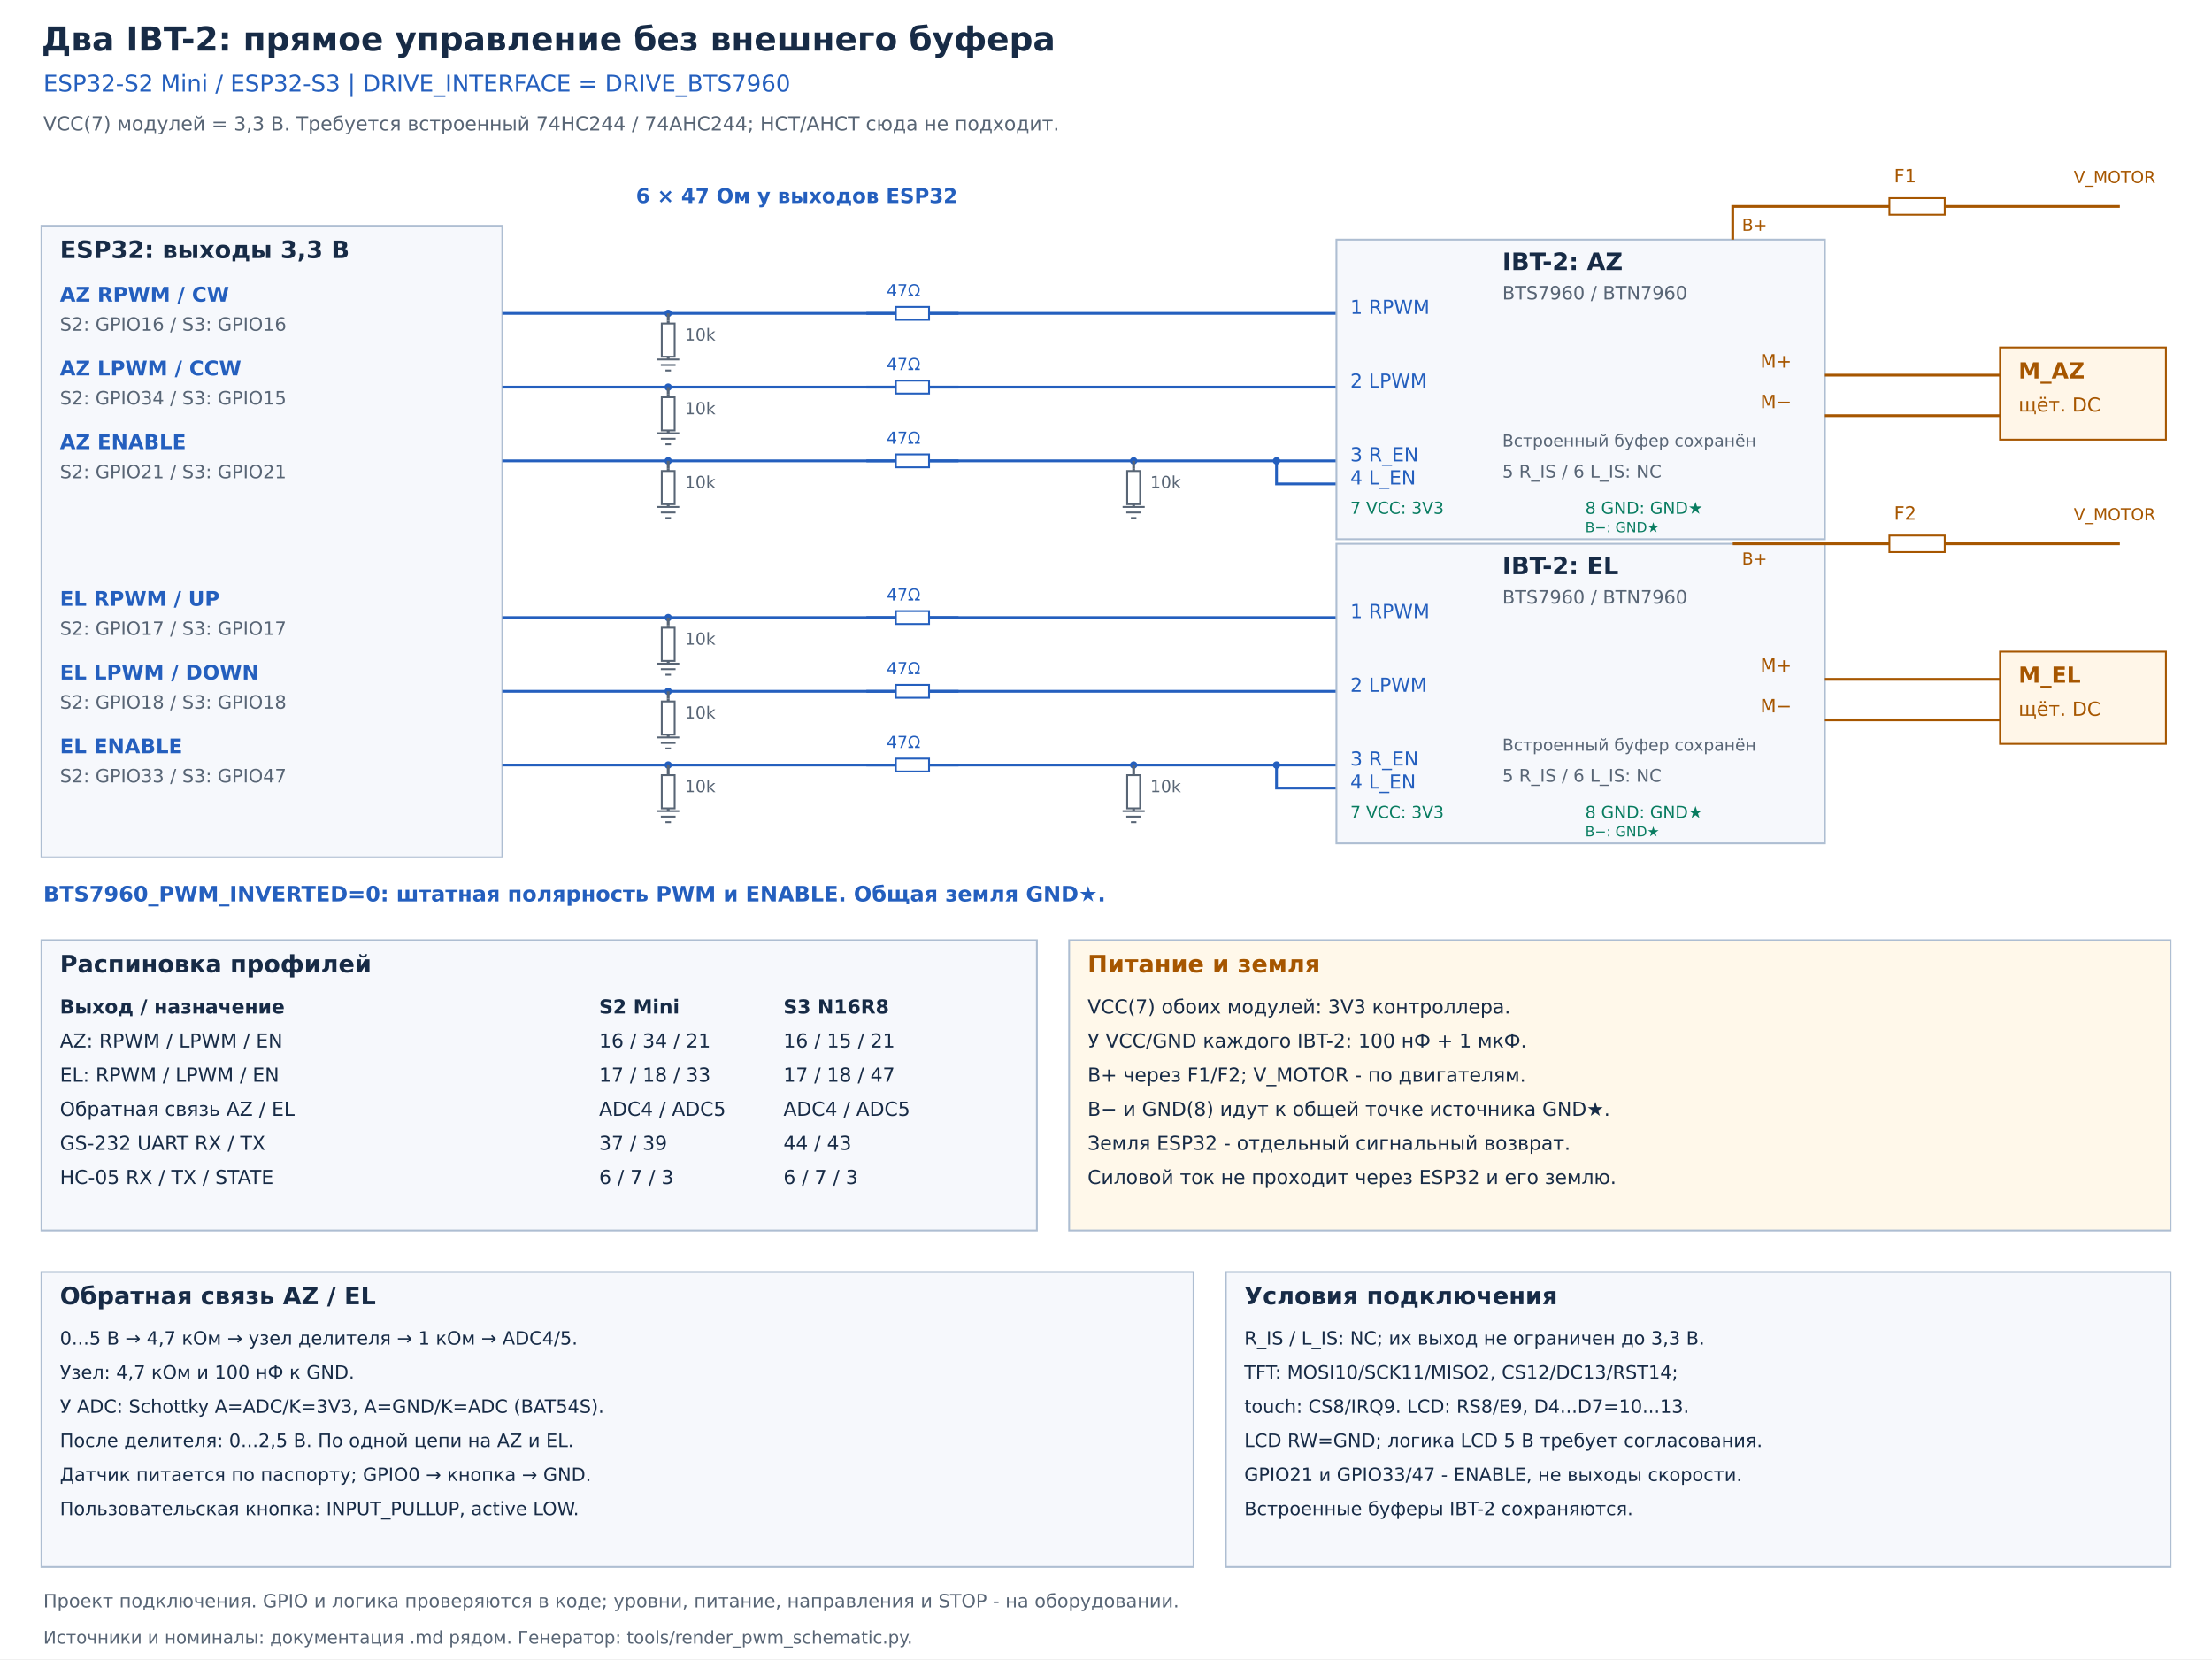
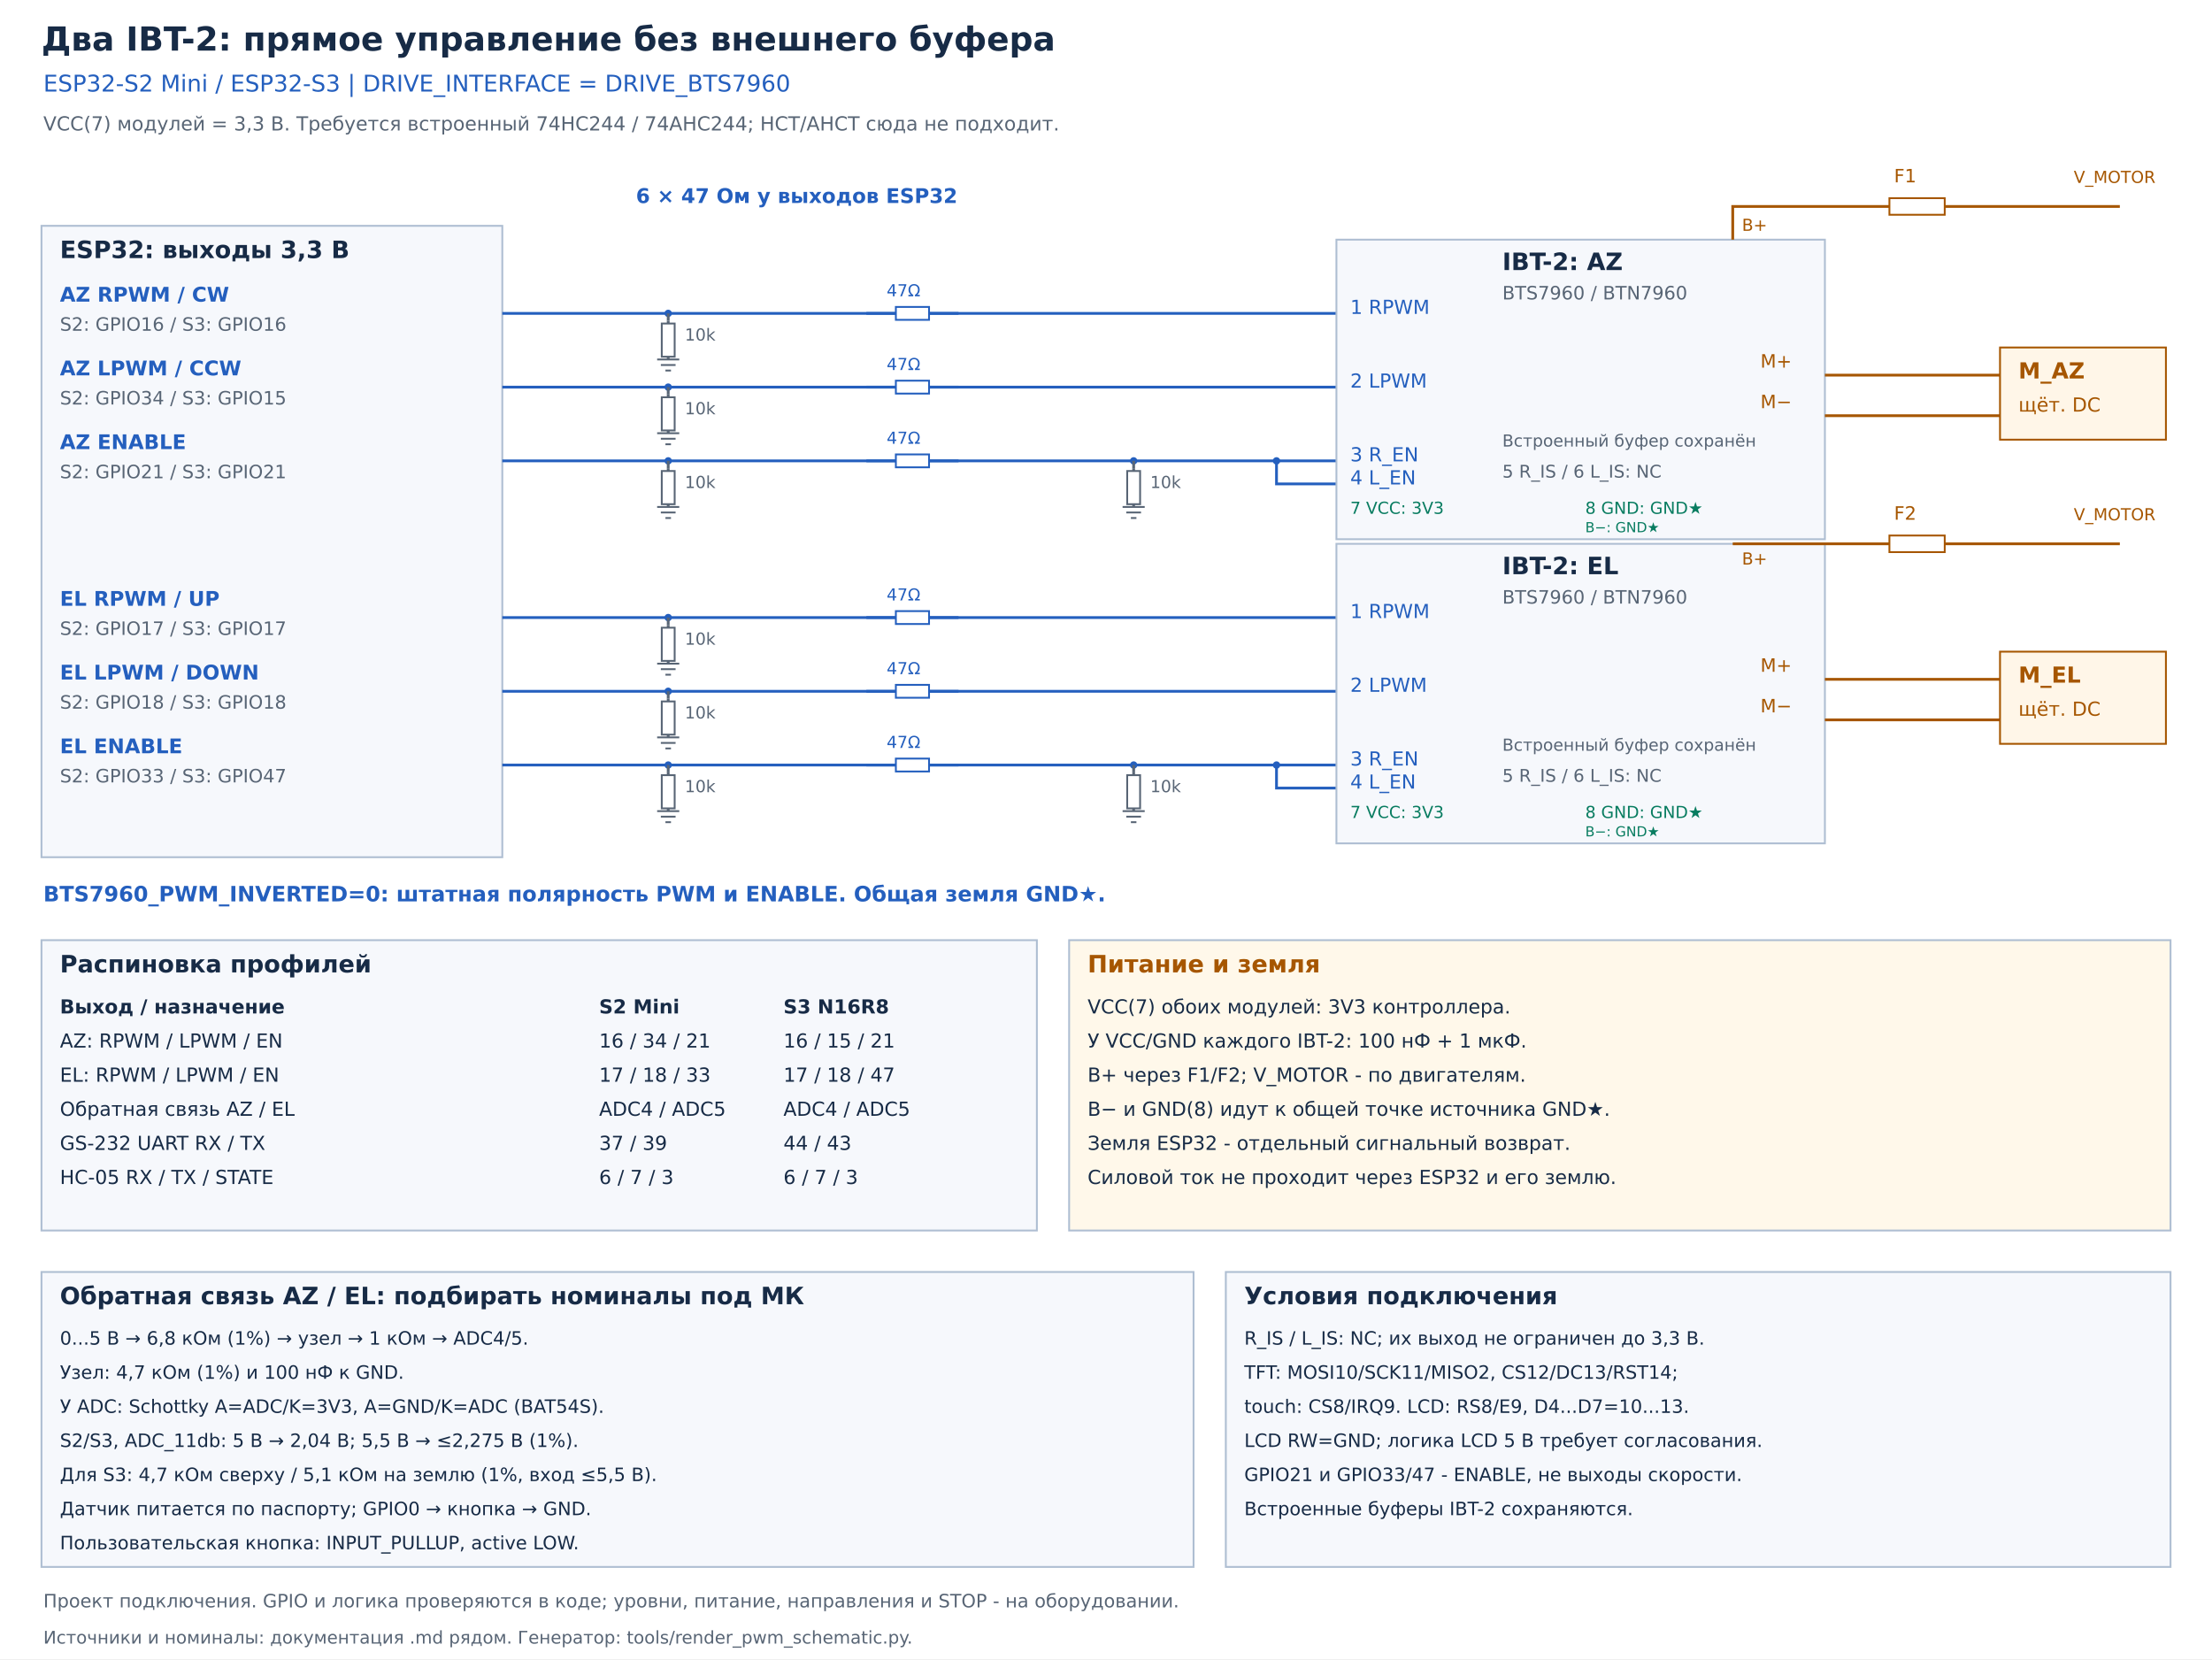
<svg xmlns="http://www.w3.org/2000/svg" width="2400" height="1800" viewBox="0 0 2400 1800">
  <rect width="100%" height="100%" fill="white" />
  <text x="45" y="30" dominant-baseline="text-before-edge" font-family="DejaVu Sans,sans-serif" font-size="36" font-weight="bold" fill="#172b46">Два IBT-2: прямое управление без внешнего буфера</text>
  <text x="47" y="82" dominant-baseline="text-before-edge" font-family="DejaVu Sans,sans-serif" font-size="25" font-weight="normal" fill="#245fbe">ESP32-S2 Mini / ESP32-S3  |  DRIVE_INTERFACE = DRIVE_BTS7960</text>
  <text x="47" y="127" dominant-baseline="text-before-edge" font-family="DejaVu Sans,sans-serif" font-size="21" font-weight="normal" fill="#586575">VCC(7) модулей = 3,3 В. Требуется встроенный 74HC244 / 74AHC244; HCT/AHCT сюда не подходит.</text>
  <rect x="45" y="245" width="500" height="685" fill="#f6f8fc" stroke="#aebed2" stroke-width="2" />
  <text x="65" y="262" dominant-baseline="text-before-edge" font-family="DejaVu Sans,sans-serif" font-size="26" font-weight="bold" fill="#172b46">ESP32: выходы 3,3 В</text>
  <text x="690" y="205" dominant-baseline="text-before-edge" font-family="DejaVu Sans,sans-serif" font-size="22" font-weight="bold" fill="#245fbe">6 × 47 Ом у выходов ESP32</text>
  <text x="65" y="312" dominant-baseline="text-before-edge" font-family="DejaVu Sans,sans-serif" font-size="22" font-weight="bold" fill="#245fbe">AZ RPWM / CW</text>
  <text x="65" y="345" dominant-baseline="text-before-edge" font-family="DejaVu Sans,sans-serif" font-size="20" font-weight="normal" fill="#586575">S2: GPIO16 / S3: GPIO16</text>
  <polyline points="545,340 1450,340" fill="none" stroke="#245fbe" stroke-width="3" />
  <polyline points="940,340 972.0,340" fill="none" stroke="#245fbe" stroke-width="3" />
  <rect x="972.0" y="333" width="36" height="14" fill="white" stroke="#245fbe" stroke-width="2" />
  <polyline points="1008.0,340 1040,340" fill="none" stroke="#245fbe" stroke-width="3" />
  <text x="962.0" y="309" dominant-baseline="text-before-edge" font-family="DejaVu Sans,sans-serif" font-size="18" font-weight="normal" fill="#245fbe">47Ω</text>
  <circle cx="725" cy="340" r="4" fill="#245fbe" />
  <polyline points="725,348 725,351.0" fill="none" stroke="#586575" stroke-width="3" />
  <rect x="718" y="351.0" width="14" height="36" fill="white" stroke="#586575" stroke-width="2" />
  <polyline points="725,387.0 725,390" fill="none" stroke="#586575" stroke-width="3" />
  <text x="743" y="357.0" dominant-baseline="text-before-edge" font-family="DejaVu Sans,sans-serif" font-size="18" font-weight="normal" fill="#586575">10k</text>
  <polyline points="725,340 725,348" fill="none" stroke="#586575" stroke-width="3" />
  <polyline points="713,390 737,390" fill="none" stroke="#586575" stroke-width="2" />
  <polyline points="717,396 733,396" fill="none" stroke="#586575" stroke-width="2" />
  <polyline points="722,402 728,402" fill="none" stroke="#586575" stroke-width="2" />
  <text x="65" y="392" dominant-baseline="text-before-edge" font-family="DejaVu Sans,sans-serif" font-size="22" font-weight="bold" fill="#245fbe">AZ LPWM / CCW</text>
  <text x="65" y="425" dominant-baseline="text-before-edge" font-family="DejaVu Sans,sans-serif" font-size="20" font-weight="normal" fill="#586575">S2: GPIO34 / S3: GPIO15</text>
  <polyline points="545,420 1450,420" fill="none" stroke="#245fbe" stroke-width="3" />
  <polyline points="940,420 972.0,420" fill="none" stroke="#245fbe" stroke-width="3" />
  <rect x="972.0" y="413" width="36" height="14" fill="white" stroke="#245fbe" stroke-width="2" />
  <polyline points="1008.0,420 1040,420" fill="none" stroke="#245fbe" stroke-width="3" />
  <text x="962.0" y="389" dominant-baseline="text-before-edge" font-family="DejaVu Sans,sans-serif" font-size="18" font-weight="normal" fill="#245fbe">47Ω</text>
  <circle cx="725" cy="420" r="4" fill="#245fbe" />
  <polyline points="725,428 725,431.0" fill="none" stroke="#586575" stroke-width="3" />
  <rect x="718" y="431.0" width="14" height="36" fill="white" stroke="#586575" stroke-width="2" />
  <polyline points="725,467.0 725,470" fill="none" stroke="#586575" stroke-width="3" />
  <text x="743" y="437.0" dominant-baseline="text-before-edge" font-family="DejaVu Sans,sans-serif" font-size="18" font-weight="normal" fill="#586575">10k</text>
  <polyline points="725,420 725,428" fill="none" stroke="#586575" stroke-width="3" />
  <polyline points="713,470 737,470" fill="none" stroke="#586575" stroke-width="2" />
  <polyline points="717,476 733,476" fill="none" stroke="#586575" stroke-width="2" />
  <polyline points="722,482 728,482" fill="none" stroke="#586575" stroke-width="2" />
  <text x="65" y="472" dominant-baseline="text-before-edge" font-family="DejaVu Sans,sans-serif" font-size="22" font-weight="bold" fill="#245fbe">AZ ENABLE</text>
  <text x="65" y="505" dominant-baseline="text-before-edge" font-family="DejaVu Sans,sans-serif" font-size="20" font-weight="normal" fill="#586575">S2: GPIO21 / S3: GPIO21</text>
  <polyline points="545,500 1450,500" fill="none" stroke="#245fbe" stroke-width="3" />
  <polyline points="940,500 972.0,500" fill="none" stroke="#245fbe" stroke-width="3" />
  <rect x="972.0" y="493" width="36" height="14" fill="white" stroke="#245fbe" stroke-width="2" />
  <polyline points="1008.0,500 1040,500" fill="none" stroke="#245fbe" stroke-width="3" />
  <text x="962.0" y="469" dominant-baseline="text-before-edge" font-family="DejaVu Sans,sans-serif" font-size="18" font-weight="normal" fill="#245fbe">47Ω</text>
  <circle cx="725" cy="500" r="4" fill="#245fbe" />
  <polyline points="725,508 725,511.0" fill="none" stroke="#586575" stroke-width="3" />
  <rect x="718" y="511.0" width="14" height="36" fill="white" stroke="#586575" stroke-width="2" />
  <polyline points="725,547.0 725,550" fill="none" stroke="#586575" stroke-width="3" />
  <text x="743" y="517.0" dominant-baseline="text-before-edge" font-family="DejaVu Sans,sans-serif" font-size="18" font-weight="normal" fill="#586575">10k</text>
  <polyline points="725,500 725,508" fill="none" stroke="#586575" stroke-width="3" />
  <polyline points="713,550 737,550" fill="none" stroke="#586575" stroke-width="2" />
  <polyline points="717,556 733,556" fill="none" stroke="#586575" stroke-width="2" />
  <polyline points="722,562 728,562" fill="none" stroke="#586575" stroke-width="2" />
  <circle cx="1385" cy="500" r="4" fill="#245fbe" />
  <polyline points="1385,500 1385,525 1450,525" fill="none" stroke="#245fbe" stroke-width="3" />
  <circle cx="1230" cy="500" r="4" fill="#245fbe" />
  <polyline points="1230,508 1230,511.0" fill="none" stroke="#586575" stroke-width="3" />
  <rect x="1223" y="511.0" width="14" height="36" fill="white" stroke="#586575" stroke-width="2" />
  <polyline points="1230,547.0 1230,550" fill="none" stroke="#586575" stroke-width="3" />
  <text x="1248" y="517.0" dominant-baseline="text-before-edge" font-family="DejaVu Sans,sans-serif" font-size="18" font-weight="normal" fill="#586575">10k</text>
  <polyline points="1230,500 1230,508" fill="none" stroke="#586575" stroke-width="3" />
  <polyline points="1218,550 1242,550" fill="none" stroke="#586575" stroke-width="2" />
  <polyline points="1222,556 1238,556" fill="none" stroke="#586575" stroke-width="2" />
  <polyline points="1227,562 1233,562" fill="none" stroke="#586575" stroke-width="2" />
  <text x="65" y="642" dominant-baseline="text-before-edge" font-family="DejaVu Sans,sans-serif" font-size="22" font-weight="bold" fill="#245fbe">EL RPWM / UP</text>
  <text x="65" y="675" dominant-baseline="text-before-edge" font-family="DejaVu Sans,sans-serif" font-size="20" font-weight="normal" fill="#586575">S2: GPIO17 / S3: GPIO17</text>
  <polyline points="545,670 1450,670" fill="none" stroke="#245fbe" stroke-width="3" />
  <polyline points="940,670 972.0,670" fill="none" stroke="#245fbe" stroke-width="3" />
  <rect x="972.0" y="663" width="36" height="14" fill="white" stroke="#245fbe" stroke-width="2" />
  <polyline points="1008.0,670 1040,670" fill="none" stroke="#245fbe" stroke-width="3" />
  <text x="962.0" y="639" dominant-baseline="text-before-edge" font-family="DejaVu Sans,sans-serif" font-size="18" font-weight="normal" fill="#245fbe">47Ω</text>
  <circle cx="725" cy="670" r="4" fill="#245fbe" />
  <polyline points="725,678 725,681.0" fill="none" stroke="#586575" stroke-width="3" />
  <rect x="718" y="681.0" width="14" height="36" fill="white" stroke="#586575" stroke-width="2" />
  <polyline points="725,717.0 725,720" fill="none" stroke="#586575" stroke-width="3" />
  <text x="743" y="687.0" dominant-baseline="text-before-edge" font-family="DejaVu Sans,sans-serif" font-size="18" font-weight="normal" fill="#586575">10k</text>
  <polyline points="725,670 725,678" fill="none" stroke="#586575" stroke-width="3" />
  <polyline points="713,720 737,720" fill="none" stroke="#586575" stroke-width="2" />
  <polyline points="717,726 733,726" fill="none" stroke="#586575" stroke-width="2" />
  <polyline points="722,732 728,732" fill="none" stroke="#586575" stroke-width="2" />
  <text x="65" y="722" dominant-baseline="text-before-edge" font-family="DejaVu Sans,sans-serif" font-size="22" font-weight="bold" fill="#245fbe">EL LPWM / DOWN</text>
  <text x="65" y="755" dominant-baseline="text-before-edge" font-family="DejaVu Sans,sans-serif" font-size="20" font-weight="normal" fill="#586575">S2: GPIO18 / S3: GPIO18</text>
  <polyline points="545,750 1450,750" fill="none" stroke="#245fbe" stroke-width="3" />
  <polyline points="940,750 972.0,750" fill="none" stroke="#245fbe" stroke-width="3" />
  <rect x="972.0" y="743" width="36" height="14" fill="white" stroke="#245fbe" stroke-width="2" />
  <polyline points="1008.0,750 1040,750" fill="none" stroke="#245fbe" stroke-width="3" />
  <text x="962.0" y="719" dominant-baseline="text-before-edge" font-family="DejaVu Sans,sans-serif" font-size="18" font-weight="normal" fill="#245fbe">47Ω</text>
  <circle cx="725" cy="750" r="4" fill="#245fbe" />
  <polyline points="725,758 725,761.0" fill="none" stroke="#586575" stroke-width="3" />
  <rect x="718" y="761.0" width="14" height="36" fill="white" stroke="#586575" stroke-width="2" />
  <polyline points="725,797.0 725,800" fill="none" stroke="#586575" stroke-width="3" />
  <text x="743" y="767.0" dominant-baseline="text-before-edge" font-family="DejaVu Sans,sans-serif" font-size="18" font-weight="normal" fill="#586575">10k</text>
  <polyline points="725,750 725,758" fill="none" stroke="#586575" stroke-width="3" />
  <polyline points="713,800 737,800" fill="none" stroke="#586575" stroke-width="2" />
  <polyline points="717,806 733,806" fill="none" stroke="#586575" stroke-width="2" />
  <polyline points="722,812 728,812" fill="none" stroke="#586575" stroke-width="2" />
  <text x="65" y="802" dominant-baseline="text-before-edge" font-family="DejaVu Sans,sans-serif" font-size="22" font-weight="bold" fill="#245fbe">EL ENABLE</text>
  <text x="65" y="835" dominant-baseline="text-before-edge" font-family="DejaVu Sans,sans-serif" font-size="20" font-weight="normal" fill="#586575">S2: GPIO33 / S3: GPIO47</text>
  <polyline points="545,830 1450,830" fill="none" stroke="#245fbe" stroke-width="3" />
  <polyline points="940,830 972.0,830" fill="none" stroke="#245fbe" stroke-width="3" />
  <rect x="972.0" y="823" width="36" height="14" fill="white" stroke="#245fbe" stroke-width="2" />
  <polyline points="1008.0,830 1040,830" fill="none" stroke="#245fbe" stroke-width="3" />
  <text x="962.0" y="799" dominant-baseline="text-before-edge" font-family="DejaVu Sans,sans-serif" font-size="18" font-weight="normal" fill="#245fbe">47Ω</text>
  <circle cx="725" cy="830" r="4" fill="#245fbe" />
  <polyline points="725,838 725,841.0" fill="none" stroke="#586575" stroke-width="3" />
  <rect x="718" y="841.0" width="14" height="36" fill="white" stroke="#586575" stroke-width="2" />
  <polyline points="725,877.0 725,880" fill="none" stroke="#586575" stroke-width="3" />
  <text x="743" y="847.0" dominant-baseline="text-before-edge" font-family="DejaVu Sans,sans-serif" font-size="18" font-weight="normal" fill="#586575">10k</text>
  <polyline points="725,830 725,838" fill="none" stroke="#586575" stroke-width="3" />
  <polyline points="713,880 737,880" fill="none" stroke="#586575" stroke-width="2" />
  <polyline points="717,886 733,886" fill="none" stroke="#586575" stroke-width="2" />
  <polyline points="722,892 728,892" fill="none" stroke="#586575" stroke-width="2" />
  <circle cx="1385" cy="830" r="4" fill="#245fbe" />
  <polyline points="1385,830 1385,855 1450,855" fill="none" stroke="#245fbe" stroke-width="3" />
  <circle cx="1230" cy="830" r="4" fill="#245fbe" />
  <polyline points="1230,838 1230,841.0" fill="none" stroke="#586575" stroke-width="3" />
  <rect x="1223" y="841.0" width="14" height="36" fill="white" stroke="#586575" stroke-width="2" />
  <polyline points="1230,877.0 1230,880" fill="none" stroke="#586575" stroke-width="3" />
  <text x="1248" y="847.0" dominant-baseline="text-before-edge" font-family="DejaVu Sans,sans-serif" font-size="18" font-weight="normal" fill="#586575">10k</text>
  <polyline points="1230,830 1230,838" fill="none" stroke="#586575" stroke-width="3" />
  <polyline points="1218,880 1242,880" fill="none" stroke="#586575" stroke-width="2" />
  <polyline points="1222,886 1238,886" fill="none" stroke="#586575" stroke-width="2" />
  <polyline points="1227,892 1233,892" fill="none" stroke="#586575" stroke-width="2" />
  <rect x="1450" y="260" width="530" height="325" fill="#f6f8fc" stroke="#aebed2" stroke-width="2" />
  <text x="1630" y="275" dominant-baseline="text-before-edge" font-family="DejaVu Sans,sans-serif" font-size="26" font-weight="bold" fill="#172b46">IBT-2: AZ</text>
  <text x="1630" y="311" dominant-baseline="text-before-edge" font-family="DejaVu Sans,sans-serif" font-size="20" font-weight="normal" fill="#586575">BTS7960 / BTN7960</text>
  <text x="1465" y="326" dominant-baseline="text-before-edge" font-family="DejaVu Sans,sans-serif" font-size="21" font-weight="normal" fill="#245fbe">1 RPWM</text>
  <text x="1465" y="406" dominant-baseline="text-before-edge" font-family="DejaVu Sans,sans-serif" font-size="21" font-weight="normal" fill="#245fbe">2 LPWM</text>
  <text x="1465" y="486" dominant-baseline="text-before-edge" font-family="DejaVu Sans,sans-serif" font-size="21" font-weight="normal" fill="#245fbe">3 R_EN</text>
  <text x="1465" y="511" dominant-baseline="text-before-edge" font-family="DejaVu Sans,sans-serif" font-size="21" font-weight="normal" fill="#245fbe">4 L_EN</text>
  <text x="1630" y="472" dominant-baseline="text-before-edge" font-family="DejaVu Sans,sans-serif" font-size="18" font-weight="normal" fill="#586575">Встроенный буфер сохранён</text>
  <text x="1630" y="505" dominant-baseline="text-before-edge" font-family="DejaVu Sans,sans-serif" font-size="19" font-weight="normal" fill="#586575">5 R_IS / 6 L_IS: NC</text>
  <text x="1465" y="545" dominant-baseline="text-before-edge" font-family="DejaVu Sans,sans-serif" font-size="18" font-weight="normal" fill="#087c60">7 VCC: 3V3</text>
  <text x="1720" y="545" dominant-baseline="text-before-edge" font-family="DejaVu Sans,sans-serif" font-size="18" font-weight="normal" fill="#087c60">8 GND: GND★</text>
  <text x="1720" y="567" dominant-baseline="text-before-edge" font-family="DejaVu Sans,sans-serif" font-size="15" font-weight="normal" fill="#087c60">B−: GND★</text>
  <polyline points="1880,260 1880,224 2300,224" fill="none" stroke="#a65600" stroke-width="3" />
  <rect x="2050" y="215" width="60" height="18" fill="white" stroke="#a65600" stroke-width="2" />
  <text x="2055" y="184" dominant-baseline="text-before-edge" font-family="DejaVu Sans,sans-serif" font-size="20" font-weight="normal" fill="#a65600">F1</text>
  <text x="2250" y="186" dominant-baseline="text-before-edge" font-family="DejaVu Sans,sans-serif" font-size="18" font-weight="normal" fill="#a65600">V_MOTOR</text>
  <text x="1890" y="238" dominant-baseline="text-before-edge" font-family="DejaVu Sans,sans-serif" font-size="18" font-weight="normal" fill="#a65600">B+</text>
  <rect x="2170" y="377" width="180" height="100" fill="#fff6e8" stroke="#a65600" stroke-width="2" />
  <text x="2190" y="394" dominant-baseline="text-before-edge" font-family="DejaVu Sans,sans-serif" font-size="24" font-weight="bold" fill="#a65600">M_AZ</text>
  <text x="2190" y="432" dominant-baseline="text-before-edge" font-family="DejaVu Sans,sans-serif" font-size="21" font-weight="normal" fill="#a65600">щёт. DC</text>
  <text x="1910" y="385" dominant-baseline="text-before-edge" font-family="DejaVu Sans,sans-serif" font-size="20" font-weight="normal" fill="#a65600">M+</text>
  <polyline points="1980,407 2170,407" fill="none" stroke="#a65600" stroke-width="3" />
  <text x="1910" y="429" dominant-baseline="text-before-edge" font-family="DejaVu Sans,sans-serif" font-size="20" font-weight="normal" fill="#a65600">M−</text>
  <polyline points="1980,451 2170,451" fill="none" stroke="#a65600" stroke-width="3" />
  <rect x="1450" y="590" width="530" height="325" fill="#f6f8fc" stroke="#aebed2" stroke-width="2" />
  <text x="1630" y="605" dominant-baseline="text-before-edge" font-family="DejaVu Sans,sans-serif" font-size="26" font-weight="bold" fill="#172b46">IBT-2: EL</text>
  <text x="1630" y="641" dominant-baseline="text-before-edge" font-family="DejaVu Sans,sans-serif" font-size="20" font-weight="normal" fill="#586575">BTS7960 / BTN7960</text>
  <text x="1465" y="656" dominant-baseline="text-before-edge" font-family="DejaVu Sans,sans-serif" font-size="21" font-weight="normal" fill="#245fbe">1 RPWM</text>
  <text x="1465" y="736" dominant-baseline="text-before-edge" font-family="DejaVu Sans,sans-serif" font-size="21" font-weight="normal" fill="#245fbe">2 LPWM</text>
  <text x="1465" y="816" dominant-baseline="text-before-edge" font-family="DejaVu Sans,sans-serif" font-size="21" font-weight="normal" fill="#245fbe">3 R_EN</text>
  <text x="1465" y="841" dominant-baseline="text-before-edge" font-family="DejaVu Sans,sans-serif" font-size="21" font-weight="normal" fill="#245fbe">4 L_EN</text>
  <text x="1630" y="802" dominant-baseline="text-before-edge" font-family="DejaVu Sans,sans-serif" font-size="18" font-weight="normal" fill="#586575">Встроенный буфер сохранён</text>
  <text x="1630" y="835" dominant-baseline="text-before-edge" font-family="DejaVu Sans,sans-serif" font-size="19" font-weight="normal" fill="#586575">5 R_IS / 6 L_IS: NC</text>
  <text x="1465" y="875" dominant-baseline="text-before-edge" font-family="DejaVu Sans,sans-serif" font-size="18" font-weight="normal" fill="#087c60">7 VCC: 3V3</text>
  <text x="1720" y="875" dominant-baseline="text-before-edge" font-family="DejaVu Sans,sans-serif" font-size="18" font-weight="normal" fill="#087c60">8 GND: GND★</text>
  <text x="1720" y="897" dominant-baseline="text-before-edge" font-family="DejaVu Sans,sans-serif" font-size="15" font-weight="normal" fill="#087c60">B−: GND★</text>
  <polyline points="1880,590 1880,590 2300,590" fill="none" stroke="#a65600" stroke-width="3" />
  <rect x="2050" y="581" width="60" height="18" fill="white" stroke="#a65600" stroke-width="2" />
  <text x="2055" y="550" dominant-baseline="text-before-edge" font-family="DejaVu Sans,sans-serif" font-size="20" font-weight="normal" fill="#a65600">F2</text>
  <text x="2250" y="552" dominant-baseline="text-before-edge" font-family="DejaVu Sans,sans-serif" font-size="18" font-weight="normal" fill="#a65600">V_MOTOR</text>
  <text x="1890" y="600" dominant-baseline="text-before-edge" font-family="DejaVu Sans,sans-serif" font-size="18" font-weight="normal" fill="#a65600">B+</text>
  <rect x="2170" y="707" width="180" height="100" fill="#fff6e8" stroke="#a65600" stroke-width="2" />
  <text x="2190" y="724" dominant-baseline="text-before-edge" font-family="DejaVu Sans,sans-serif" font-size="24" font-weight="bold" fill="#a65600">M_EL</text>
  <text x="2190" y="762" dominant-baseline="text-before-edge" font-family="DejaVu Sans,sans-serif" font-size="21" font-weight="normal" fill="#a65600">щёт. DC</text>
  <text x="1910" y="715" dominant-baseline="text-before-edge" font-family="DejaVu Sans,sans-serif" font-size="20" font-weight="normal" fill="#a65600">M+</text>
  <polyline points="1980,737 2170,737" fill="none" stroke="#a65600" stroke-width="3" />
  <text x="1910" y="759" dominant-baseline="text-before-edge" font-family="DejaVu Sans,sans-serif" font-size="20" font-weight="normal" fill="#a65600">M−</text>
  <polyline points="1980,781 2170,781" fill="none" stroke="#a65600" stroke-width="3" />
  <text x="47" y="962" dominant-baseline="text-before-edge" font-family="DejaVu Sans,sans-serif" font-size="23" font-weight="bold" fill="#245fbe">BTS7960_PWM_INVERTED=0: штатная полярность PWM и ENABLE. Общая земля GND★.</text>
  <rect x="45" y="1020" width="1080" height="315" fill="#f6f8fc" stroke="#aebed2" stroke-width="2" />
  <text x="65" y="1037" dominant-baseline="text-before-edge" font-family="DejaVu Sans,sans-serif" font-size="26" font-weight="bold" fill="#172b46">Распиновка профилей</text>
  <text x="65" y="1085" dominant-baseline="text-before-edge" font-family="DejaVu Sans,sans-serif" font-size="21" font-weight="bold" fill="#172b46">Выход / назначение</text>
  <text x="650" y="1085" dominant-baseline="text-before-edge" font-family="DejaVu Sans,sans-serif" font-size="21" font-weight="bold" fill="#172b46">S2 Mini</text>
  <text x="850" y="1085" dominant-baseline="text-before-edge" font-family="DejaVu Sans,sans-serif" font-size="21" font-weight="bold" fill="#172b46">S3 N16R8</text>
  <text x="65" y="1122" dominant-baseline="text-before-edge" font-family="DejaVu Sans,sans-serif" font-size="21" font-weight="normal" fill="#172b46">AZ: RPWM / LPWM / EN</text>
  <text x="650" y="1122" dominant-baseline="text-before-edge" font-family="DejaVu Sans,sans-serif" font-size="21" font-weight="normal" fill="#172b46">16 / 34 / 21</text>
  <text x="850" y="1122" dominant-baseline="text-before-edge" font-family="DejaVu Sans,sans-serif" font-size="21" font-weight="normal" fill="#172b46">16 / 15 / 21</text>
  <text x="65" y="1159" dominant-baseline="text-before-edge" font-family="DejaVu Sans,sans-serif" font-size="21" font-weight="normal" fill="#172b46">EL: RPWM / LPWM / EN</text>
  <text x="650" y="1159" dominant-baseline="text-before-edge" font-family="DejaVu Sans,sans-serif" font-size="21" font-weight="normal" fill="#172b46">17 / 18 / 33</text>
  <text x="850" y="1159" dominant-baseline="text-before-edge" font-family="DejaVu Sans,sans-serif" font-size="21" font-weight="normal" fill="#172b46">17 / 18 / 47</text>
  <text x="65" y="1196" dominant-baseline="text-before-edge" font-family="DejaVu Sans,sans-serif" font-size="21" font-weight="normal" fill="#172b46">Обратная связь AZ / EL</text>
  <text x="650" y="1196" dominant-baseline="text-before-edge" font-family="DejaVu Sans,sans-serif" font-size="21" font-weight="normal" fill="#172b46">ADC4 / ADC5</text>
  <text x="850" y="1196" dominant-baseline="text-before-edge" font-family="DejaVu Sans,sans-serif" font-size="21" font-weight="normal" fill="#172b46">ADC4 / ADC5</text>
  <text x="65" y="1233" dominant-baseline="text-before-edge" font-family="DejaVu Sans,sans-serif" font-size="21" font-weight="normal" fill="#172b46">GS-232 UART RX / TX</text>
  <text x="650" y="1233" dominant-baseline="text-before-edge" font-family="DejaVu Sans,sans-serif" font-size="21" font-weight="normal" fill="#172b46">37 / 39</text>
  <text x="850" y="1233" dominant-baseline="text-before-edge" font-family="DejaVu Sans,sans-serif" font-size="21" font-weight="normal" fill="#172b46">44 / 43</text>
  <text x="65" y="1270" dominant-baseline="text-before-edge" font-family="DejaVu Sans,sans-serif" font-size="21" font-weight="normal" fill="#172b46">HC-05 RX / TX / STATE</text>
  <text x="650" y="1270" dominant-baseline="text-before-edge" font-family="DejaVu Sans,sans-serif" font-size="21" font-weight="normal" fill="#172b46">6 / 7 / 3</text>
  <text x="850" y="1270" dominant-baseline="text-before-edge" font-family="DejaVu Sans,sans-serif" font-size="21" font-weight="normal" fill="#172b46">6 / 7 / 3</text>
  <rect x="1160" y="1020" width="1195" height="315" fill="#fff8ea" stroke="#aebed2" stroke-width="2" />
  <text x="1180" y="1037" dominant-baseline="text-before-edge" font-family="DejaVu Sans,sans-serif" font-size="26" font-weight="bold" fill="#a65600">Питание и земля</text>
  <text x="1180" y="1085" dominant-baseline="text-before-edge" font-family="DejaVu Sans,sans-serif" font-size="21" font-weight="normal" fill="#172b46">VCC(7) обоих модулей: 3V3 контроллера.</text>
  <text x="1180" y="1122" dominant-baseline="text-before-edge" font-family="DejaVu Sans,sans-serif" font-size="21" font-weight="normal" fill="#172b46">У VCC/GND каждого IBT-2: 100 нФ + 1 мкФ.</text>
  <text x="1180" y="1159" dominant-baseline="text-before-edge" font-family="DejaVu Sans,sans-serif" font-size="21" font-weight="normal" fill="#172b46">B+ через F1/F2; V_MOTOR - по двигателям.</text>
  <text x="1180" y="1196" dominant-baseline="text-before-edge" font-family="DejaVu Sans,sans-serif" font-size="21" font-weight="normal" fill="#172b46">B− и GND(8) идут к общей точке источника GND★.</text>
  <text x="1180" y="1233" dominant-baseline="text-before-edge" font-family="DejaVu Sans,sans-serif" font-size="21" font-weight="normal" fill="#172b46">Земля ESP32 - отдельный сигнальный возврат.</text>
  <text x="1180" y="1270" dominant-baseline="text-before-edge" font-family="DejaVu Sans,sans-serif" font-size="21" font-weight="normal" fill="#172b46">Силовой ток не проходит через ESP32 и его землю.</text>
  <rect x="45" y="1380" width="1250" height="320" fill="#f6f8fc" stroke="#aebed2" stroke-width="2" />
-   <text x="65" y="1397" dominant-baseline="text-before-edge" font-family="DejaVu Sans,sans-serif" font-size="26" font-weight="bold" fill="#172b46">Обратная связь AZ / EL</text>
-   <text x="65" y="1445" dominant-baseline="text-before-edge" font-family="DejaVu Sans,sans-serif" font-size="20" font-weight="normal" fill="#172b46">0...5 В → 4,7 кОм → узел делителя → 1 кОм → ADC4/5.</text>
-   <text x="65" y="1482" dominant-baseline="text-before-edge" font-family="DejaVu Sans,sans-serif" font-size="20" font-weight="normal" fill="#172b46">Узел: 4,7 кОм и 100 нФ к GND.</text>
+   <text x="65" y="1397" dominant-baseline="text-before-edge" font-family="DejaVu Sans,sans-serif" font-size="26" font-weight="bold" fill="#172b46">Обратная связь AZ / EL: подбирать номиналы под МК</text>
+   <text x="65" y="1445" dominant-baseline="text-before-edge" font-family="DejaVu Sans,sans-serif" font-size="20" font-weight="normal" fill="#172b46">0...5 В → 6,8 кОм (1%) → узел → 1 кОм → ADC4/5.</text>
+   <text x="65" y="1482" dominant-baseline="text-before-edge" font-family="DejaVu Sans,sans-serif" font-size="20" font-weight="normal" fill="#172b46">Узел: 4,7 кОм (1%) и 100 нФ к GND.</text>
  <text x="65" y="1519" dominant-baseline="text-before-edge" font-family="DejaVu Sans,sans-serif" font-size="20" font-weight="normal" fill="#172b46">У ADC: Schottky A=ADC/K=3V3, A=GND/K=ADC (BAT54S).</text>
-   <text x="65" y="1556" dominant-baseline="text-before-edge" font-family="DejaVu Sans,sans-serif" font-size="20" font-weight="normal" fill="#172b46">После делителя: 0...2,5 В. По одной цепи на AZ и EL.</text>
-   <text x="65" y="1593" dominant-baseline="text-before-edge" font-family="DejaVu Sans,sans-serif" font-size="20" font-weight="normal" fill="#172b46">Датчик питается по паспорту; GPIO0 → кнопка → GND.</text>
-   <text x="65" y="1630" dominant-baseline="text-before-edge" font-family="DejaVu Sans,sans-serif" font-size="20" font-weight="normal" fill="#172b46">Пользовательская кнопка: INPUT_PULLUP, active LOW.</text>
+   <text x="65" y="1556" dominant-baseline="text-before-edge" font-family="DejaVu Sans,sans-serif" font-size="20" font-weight="normal" fill="#172b46">S2/S3, ADC_11db: 5 В → 2,04 В; 5,5 В → ≤2,275 В (1%).</text>
+   <text x="65" y="1593" dominant-baseline="text-before-edge" font-family="DejaVu Sans,sans-serif" font-size="20" font-weight="normal" fill="#172b46">Для S3: 4,7 кОм сверху / 5,1 кОм на землю (1%, вход ≤5,5 В).</text>
+   <text x="65" y="1630" dominant-baseline="text-before-edge" font-family="DejaVu Sans,sans-serif" font-size="20" font-weight="normal" fill="#172b46">Датчик питается по паспорту; GPIO0 → кнопка → GND.</text>
+   <text x="65" y="1667" dominant-baseline="text-before-edge" font-family="DejaVu Sans,sans-serif" font-size="20" font-weight="normal" fill="#172b46">Пользовательская кнопка: INPUT_PULLUP, active LOW.</text>
  <rect x="1330" y="1380" width="1025" height="320" fill="#f6f8fc" stroke="#aebed2" stroke-width="2" />
  <text x="1350" y="1397" dominant-baseline="text-before-edge" font-family="DejaVu Sans,sans-serif" font-size="26" font-weight="bold" fill="#172b46">Условия подключения</text>
  <text x="1350" y="1445" dominant-baseline="text-before-edge" font-family="DejaVu Sans,sans-serif" font-size="20" font-weight="normal" fill="#172b46">R_IS / L_IS: NC; их выход не ограничен до 3,3 В.</text>
  <text x="1350" y="1482" dominant-baseline="text-before-edge" font-family="DejaVu Sans,sans-serif" font-size="20" font-weight="normal" fill="#172b46">TFT: MOSI10/SCK11/MISO2, CS12/DC13/RST14;</text>
  <text x="1350" y="1519" dominant-baseline="text-before-edge" font-family="DejaVu Sans,sans-serif" font-size="20" font-weight="normal" fill="#172b46">touch: CS8/IRQ9. LCD: RS8/E9, D4...D7=10...13.</text>
  <text x="1350" y="1556" dominant-baseline="text-before-edge" font-family="DejaVu Sans,sans-serif" font-size="20" font-weight="normal" fill="#172b46">LCD RW=GND; логика LCD 5 В требует согласования.</text>
  <text x="1350" y="1593" dominant-baseline="text-before-edge" font-family="DejaVu Sans,sans-serif" font-size="20" font-weight="normal" fill="#172b46">GPIO21 и GPIO33/47 - ENABLE, не выходы скорости.</text>
  <text x="1350" y="1630" dominant-baseline="text-before-edge" font-family="DejaVu Sans,sans-serif" font-size="20" font-weight="normal" fill="#172b46">Встроенные буферы IBT-2 сохраняются.</text>
  <text x="47" y="1730" dominant-baseline="text-before-edge" font-family="DejaVu Sans,sans-serif" font-size="20" font-weight="normal" fill="#586575">Проект подключения. GPIO и логика проверяются в коде; уровни, питание, направления и STOP - на оборудовании.</text>
  <text x="47" y="1770" dominant-baseline="text-before-edge" font-family="DejaVu Sans,sans-serif" font-size="19" font-weight="normal" fill="#586575">Источники и номиналы: документация .md рядом. Генератор: tools/render_pwm_schematic.py.</text>
</svg>
